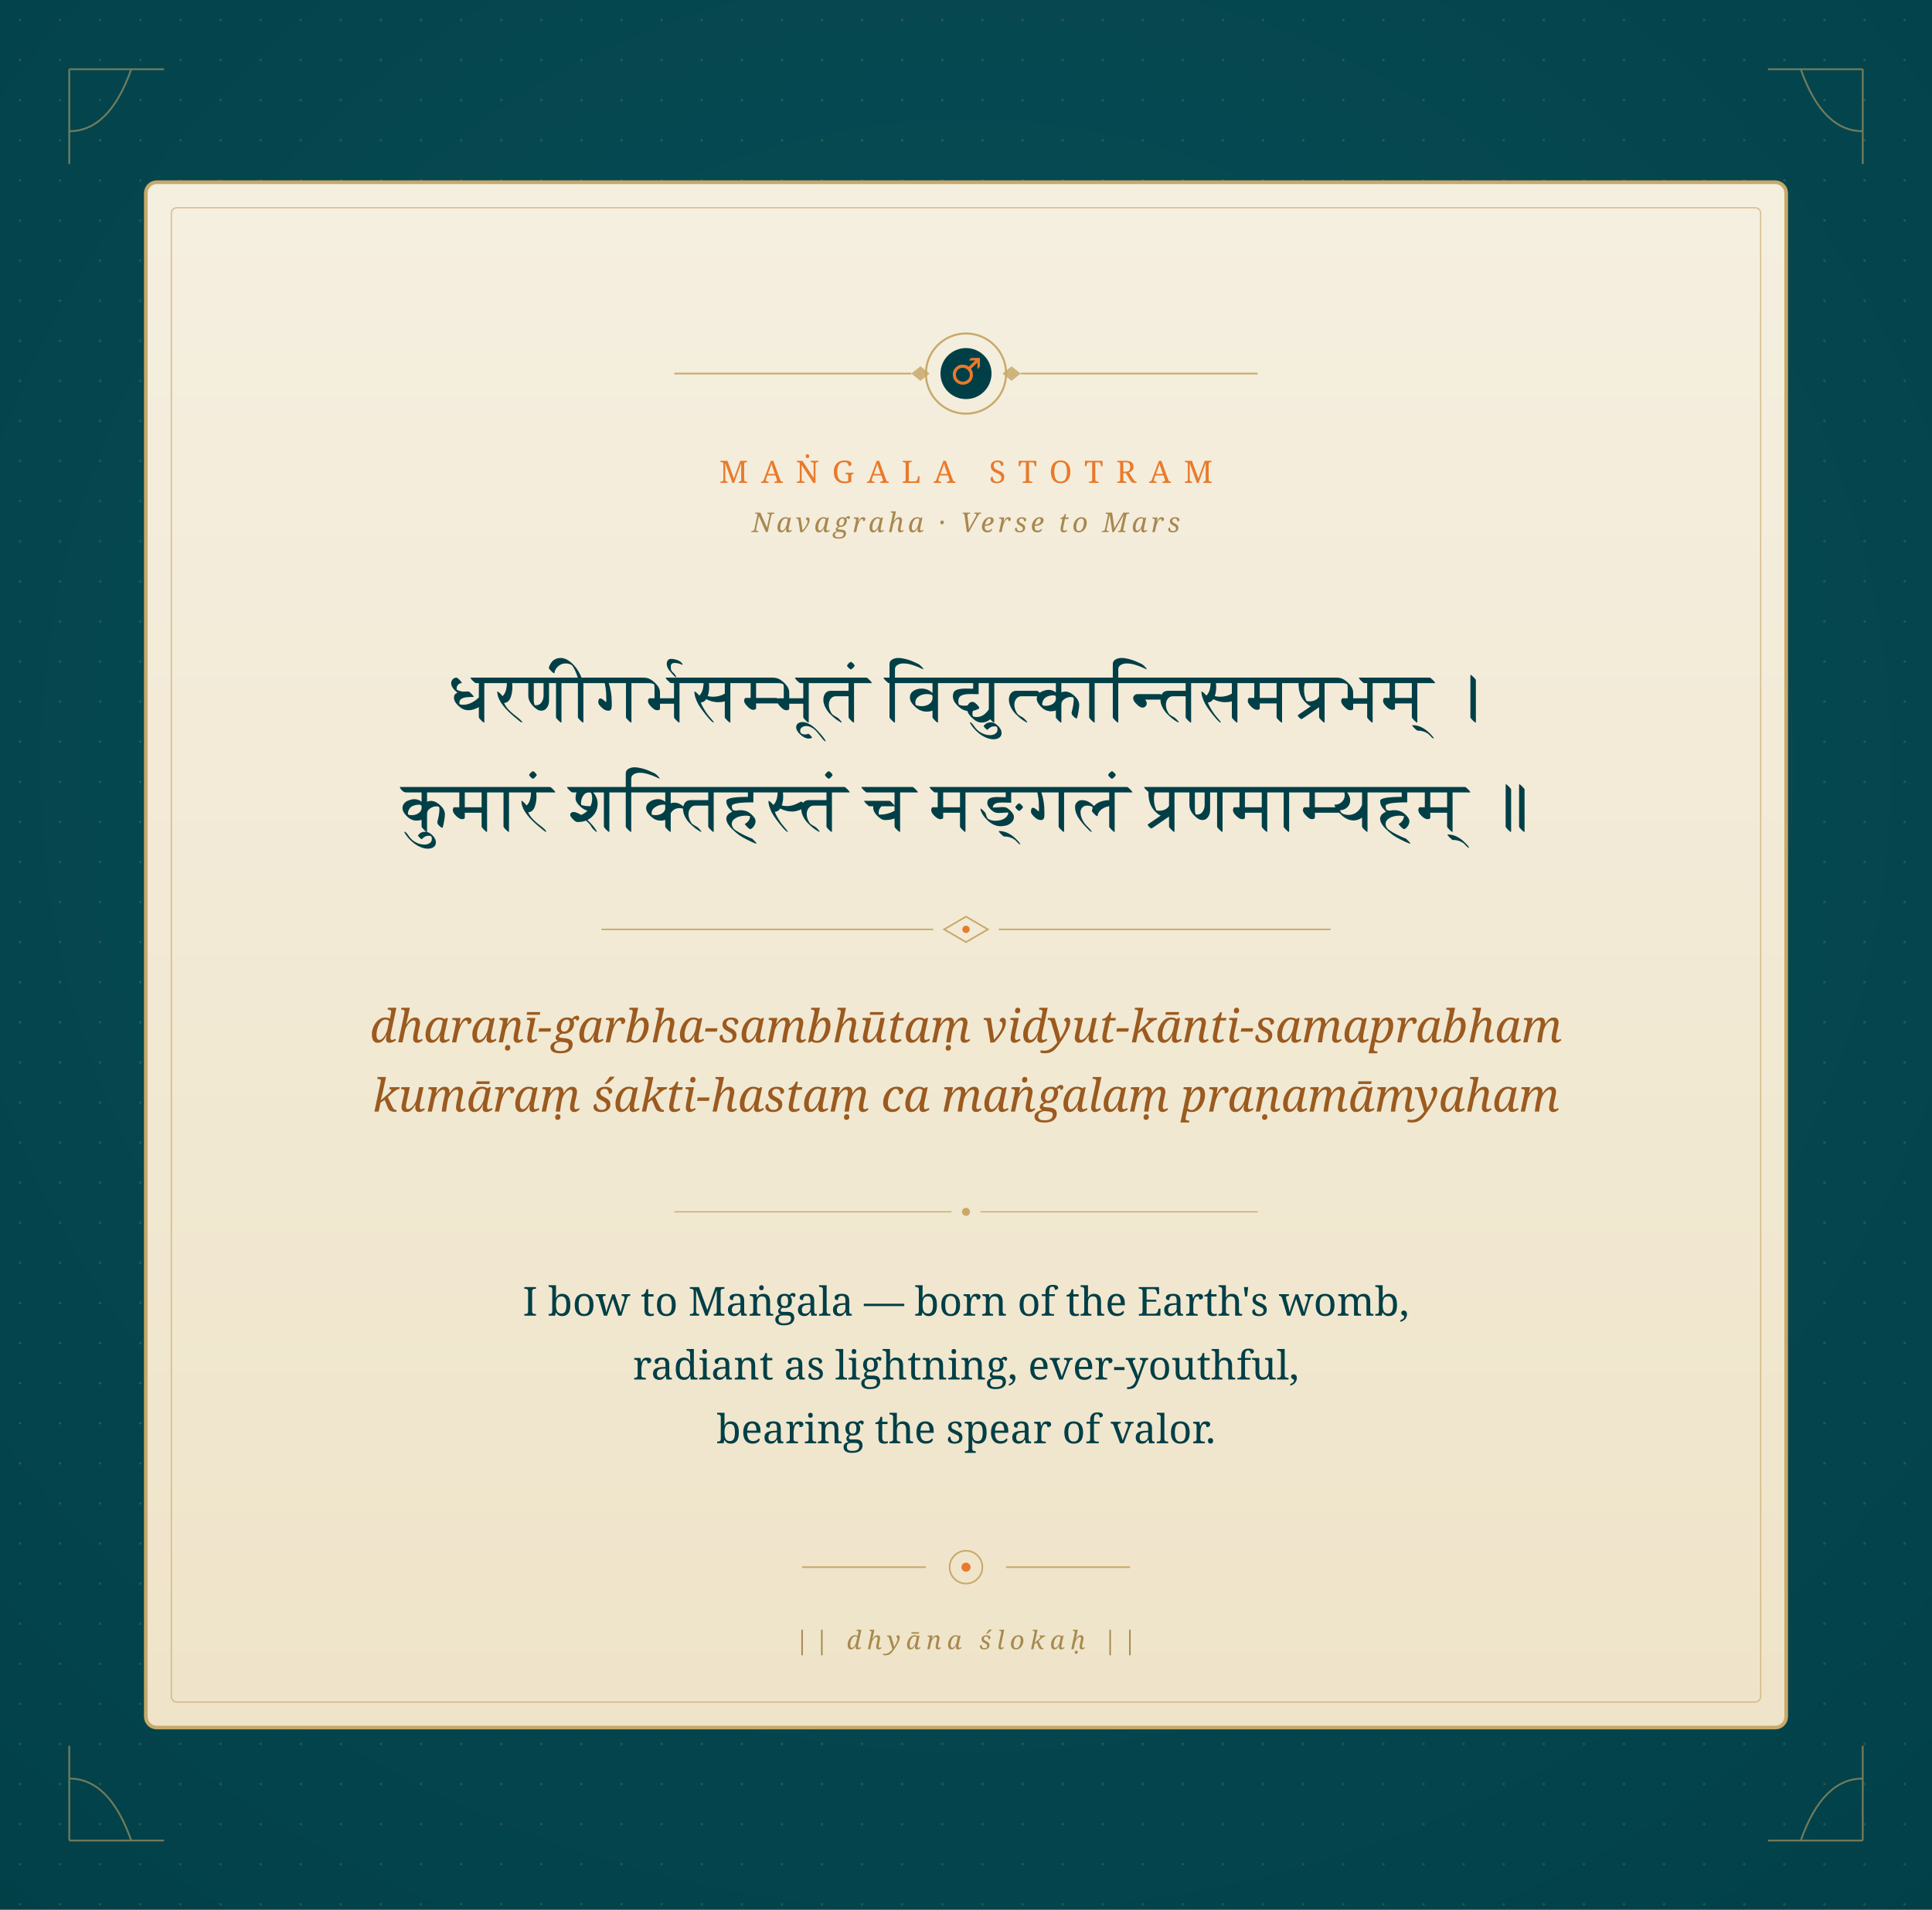
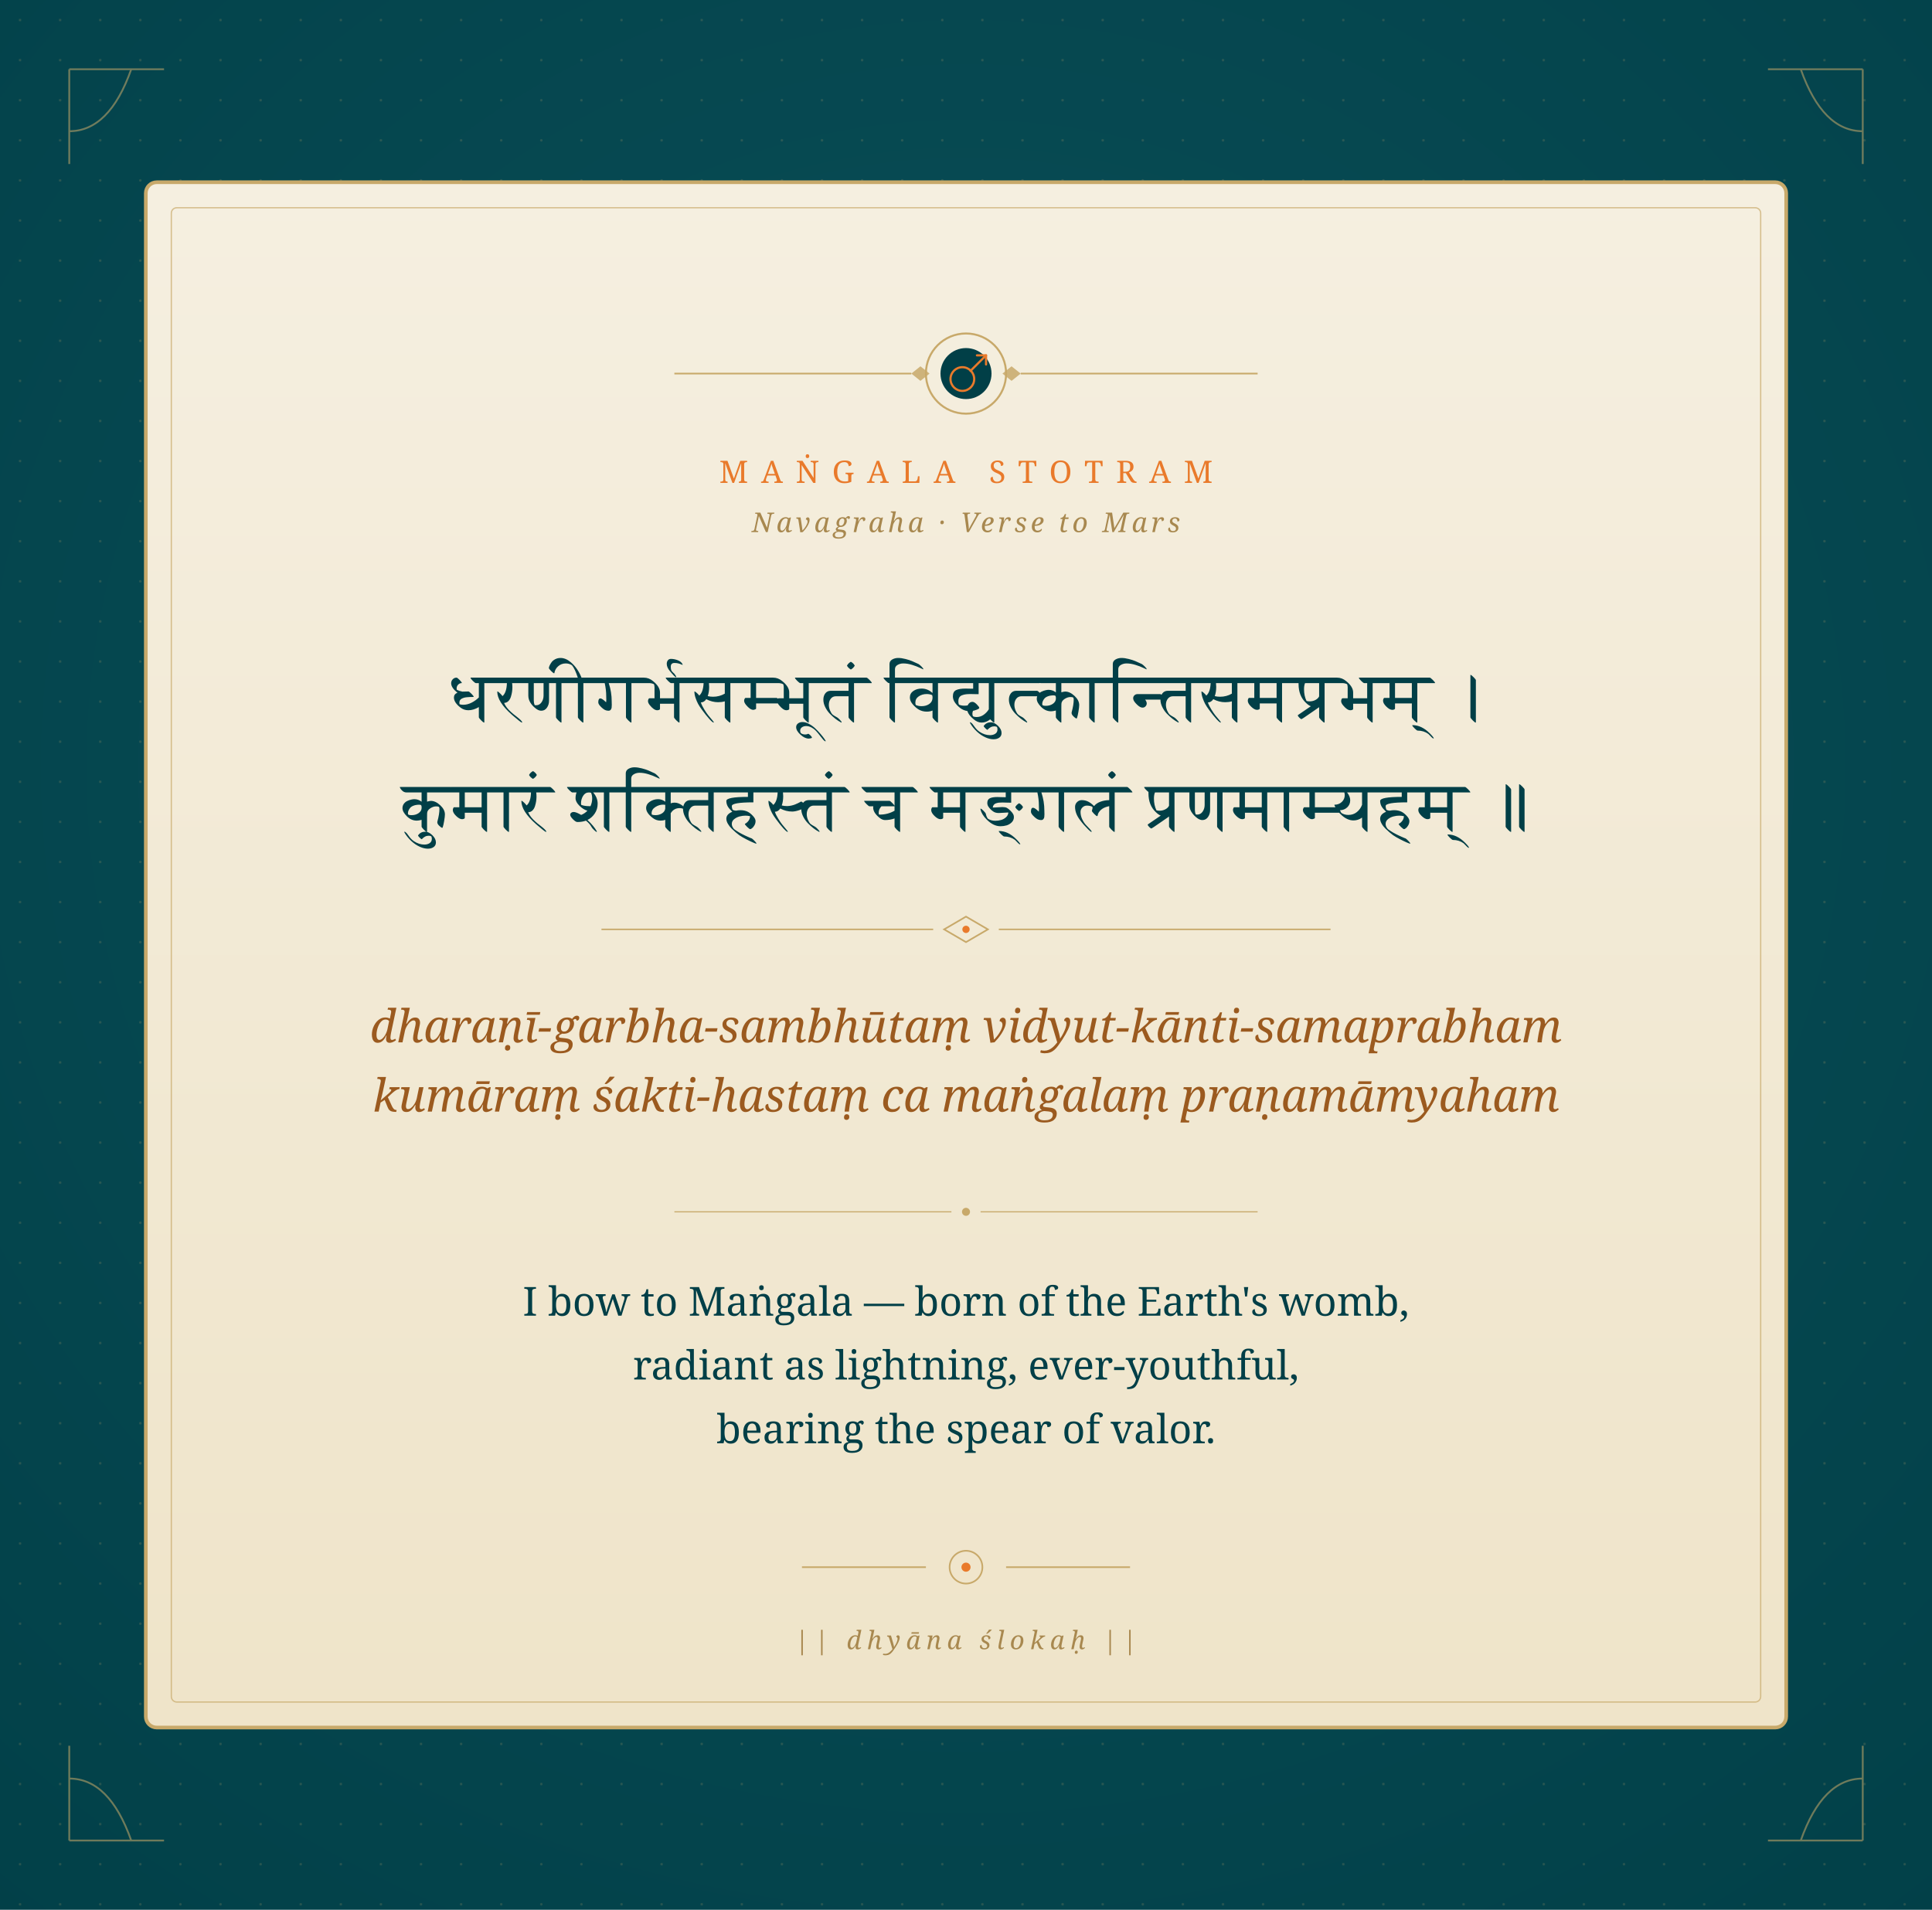
<svg xmlns="http://www.w3.org/2000/svg" viewBox="0 0 1060 1048" width="1060" height="1048">
  <defs>
    <linearGradient id="cardA" x1="0" y1="0" x2="0" y2="1">
      <stop offset="0" stop-color="#F5EFE0" />
      <stop offset="1" stop-color="#EFE4C9" />
    </linearGradient>
    <radialGradient id="bgA" cx="0.5" cy="0.4" r="0.85">
      <stop offset="0" stop-color="#0A4F58" />
      <stop offset="1" stop-color="#013F47" />
    </radialGradient>
    <pattern id="dotsA" x="0" y="0" width="22" height="22" patternUnits="userSpaceOnUse">
      <circle cx="11" cy="11" r="0.7" fill="#C8A96A" opacity="0.18" />
    </pattern>
  </defs>
  <rect width="1060" height="1048" fill="url(#bgA)" />
  <rect width="1060" height="1048" fill="url(#dotsA)" />
  <g stroke="#C8A96A" stroke-width="1" fill="none" opacity="0.55">
    <path d="M 38,38 L 38,90 M 38,38 L 90,38" />
    <path d="M 38,72 Q 60,72 72,38" />
    <path d="M 1022,38 L 1022,90 M 1022,38 L 970,38" />
    <path d="M 1022,72 Q 1000,72 988,38" />
    <path d="M 38,1010 L 38,958 M 38,1010 L 90,1010" />
    <path d="M 38,976 Q 60,976 72,1010" />
    <path d="M 1022,1010 L 1022,958 M 1022,1010 L 970,1010" />
    <path d="M 1022,976 Q 1000,976 988,1010" />
  </g>
  <rect x="80" y="100" width="900" height="848" rx="6" ry="6" fill="url(#cardA)" stroke="#C8A96A" stroke-width="2" />
  <rect x="94" y="114" width="872" height="820" rx="3" ry="3" fill="none" stroke="#C8A96A" stroke-width="0.7" opacity="0.7" />
  <g transform="translate(530,205)">
    <line x1="-160" y1="0" x2="-30" y2="0" stroke="#C8A96A" stroke-width="0.9" />
    <line x1="30" y1="0" x2="160" y2="0" stroke="#C8A96A" stroke-width="0.9" />
    <circle r="22" fill="none" stroke="#C8A96A" stroke-width="1.1" />
    <circle r="14" fill="#013F47" />
-     <text x="0" y="6" text-anchor="middle" font-family="serif" font-size="20" fill="#E97A2B" font-weight="600">♂</text>
+     <g transform="scale(0.5)">
+       <circle cx="-4" cy="6" r="13" stroke="#E97A2B" stroke-width="2.4" stroke-linecap="round" stroke-linejoin="round" fill="none" />
+       <path d="M 5 -3 L 22 -20" stroke="#E97A2B" stroke-width="2.4" stroke-linecap="round" stroke-linejoin="round" fill="none" />
+       <path d="M 22 -20 L 22 -10 M 22 -20 L 12 -20" stroke="#E97A2B" stroke-width="2.4" stroke-linecap="round" stroke-linejoin="round" fill="none" />
+     </g>
    <g fill="#C8A96A" opacity="0.85">
      <polygon points="-30,0 -25,-4 -20,0 -25,4" />
      <polygon points="30,0 25,-4 20,0 25,4" />
    </g>
  </g>
  <text x="530" y="265" text-anchor="middle" font-family="serif" letter-spacing="7" font-size="17" fill="#E97A2B" font-weight="500">MAṄGALA  STOTRAM</text>
  <text x="530" y="292" text-anchor="middle" font-family="serif" font-style="italic" font-size="15" fill="#A8884F" letter-spacing="2">Navagraha · Verse to Mars</text>
  <g font-family="FreeSerif, serif" fill="#013F47" text-anchor="middle">
    <text x="530" y="395" font-size="38">धरणीगर्भसम्भूतं विद्युत्कान्तिसमप्रभम् ।</text>
    <text x="530" y="455" font-size="38">कुमारं शक्तिहस्तं च मङ्गलं प्रणमाम्यहम् ॥</text>
  </g>
  <g transform="translate(530,510)">
    <line x1="-200" y1="0" x2="-18" y2="0" stroke="#C8A96A" stroke-width="0.8" />
    <line x1="18" y1="0" x2="200" y2="0" stroke="#C8A96A" stroke-width="0.8" />
    <polygon points="-12,0 0,-7 12,0 0,7" fill="none" stroke="#C8A96A" stroke-width="0.9" />
    <circle r="2" fill="#E97A2B" />
  </g>
  <g font-family="serif" font-style="italic" fill="#9B5A1F" text-anchor="middle">
    <text x="530" y="572" font-size="25">dharaṇī-garbha-sambhūtaṃ vidyut-kānti-samaprabham</text>
    <text x="530" y="610" font-size="25">kumāraṃ śakti-hastaṃ ca maṅgalaṃ praṇamāmyaham</text>
  </g>
  <g transform="translate(530,665)">
    <line x1="-160" y1="0" x2="-8" y2="0" stroke="#C8A96A" stroke-width="0.6" />
    <line x1="8" y1="0" x2="160" y2="0" stroke="#C8A96A" stroke-width="0.6" />
    <circle r="2.2" fill="#C8A96A" />
  </g>
  <g font-family="serif" fill="#013F47" text-anchor="middle">
    <text x="530" y="722" font-size="22">I bow to Maṅgala — born of the Earth's womb,</text>
    <text x="530" y="757" font-size="22">radiant as lightning, ever-youthful,</text>
    <text x="530" y="792" font-size="22">bearing the spear of valor.</text>
  </g>
  <g transform="translate(530,860)">
    <line x1="-90" y1="0" x2="-22" y2="0" stroke="#C8A96A" stroke-width="0.9" />
    <line x1="22" y1="0" x2="90" y2="0" stroke="#C8A96A" stroke-width="0.9" />
    <circle r="9" fill="none" stroke="#C8A96A" stroke-width="0.9" />
    <circle r="2.5" fill="#E97A2B" />
  </g>
  <text x="530" y="905" text-anchor="middle" font-family="serif" font-style="italic" font-size="14" fill="#A8884F" letter-spacing="3">|| dhyāna ślokaḥ ||</text>
</svg>
